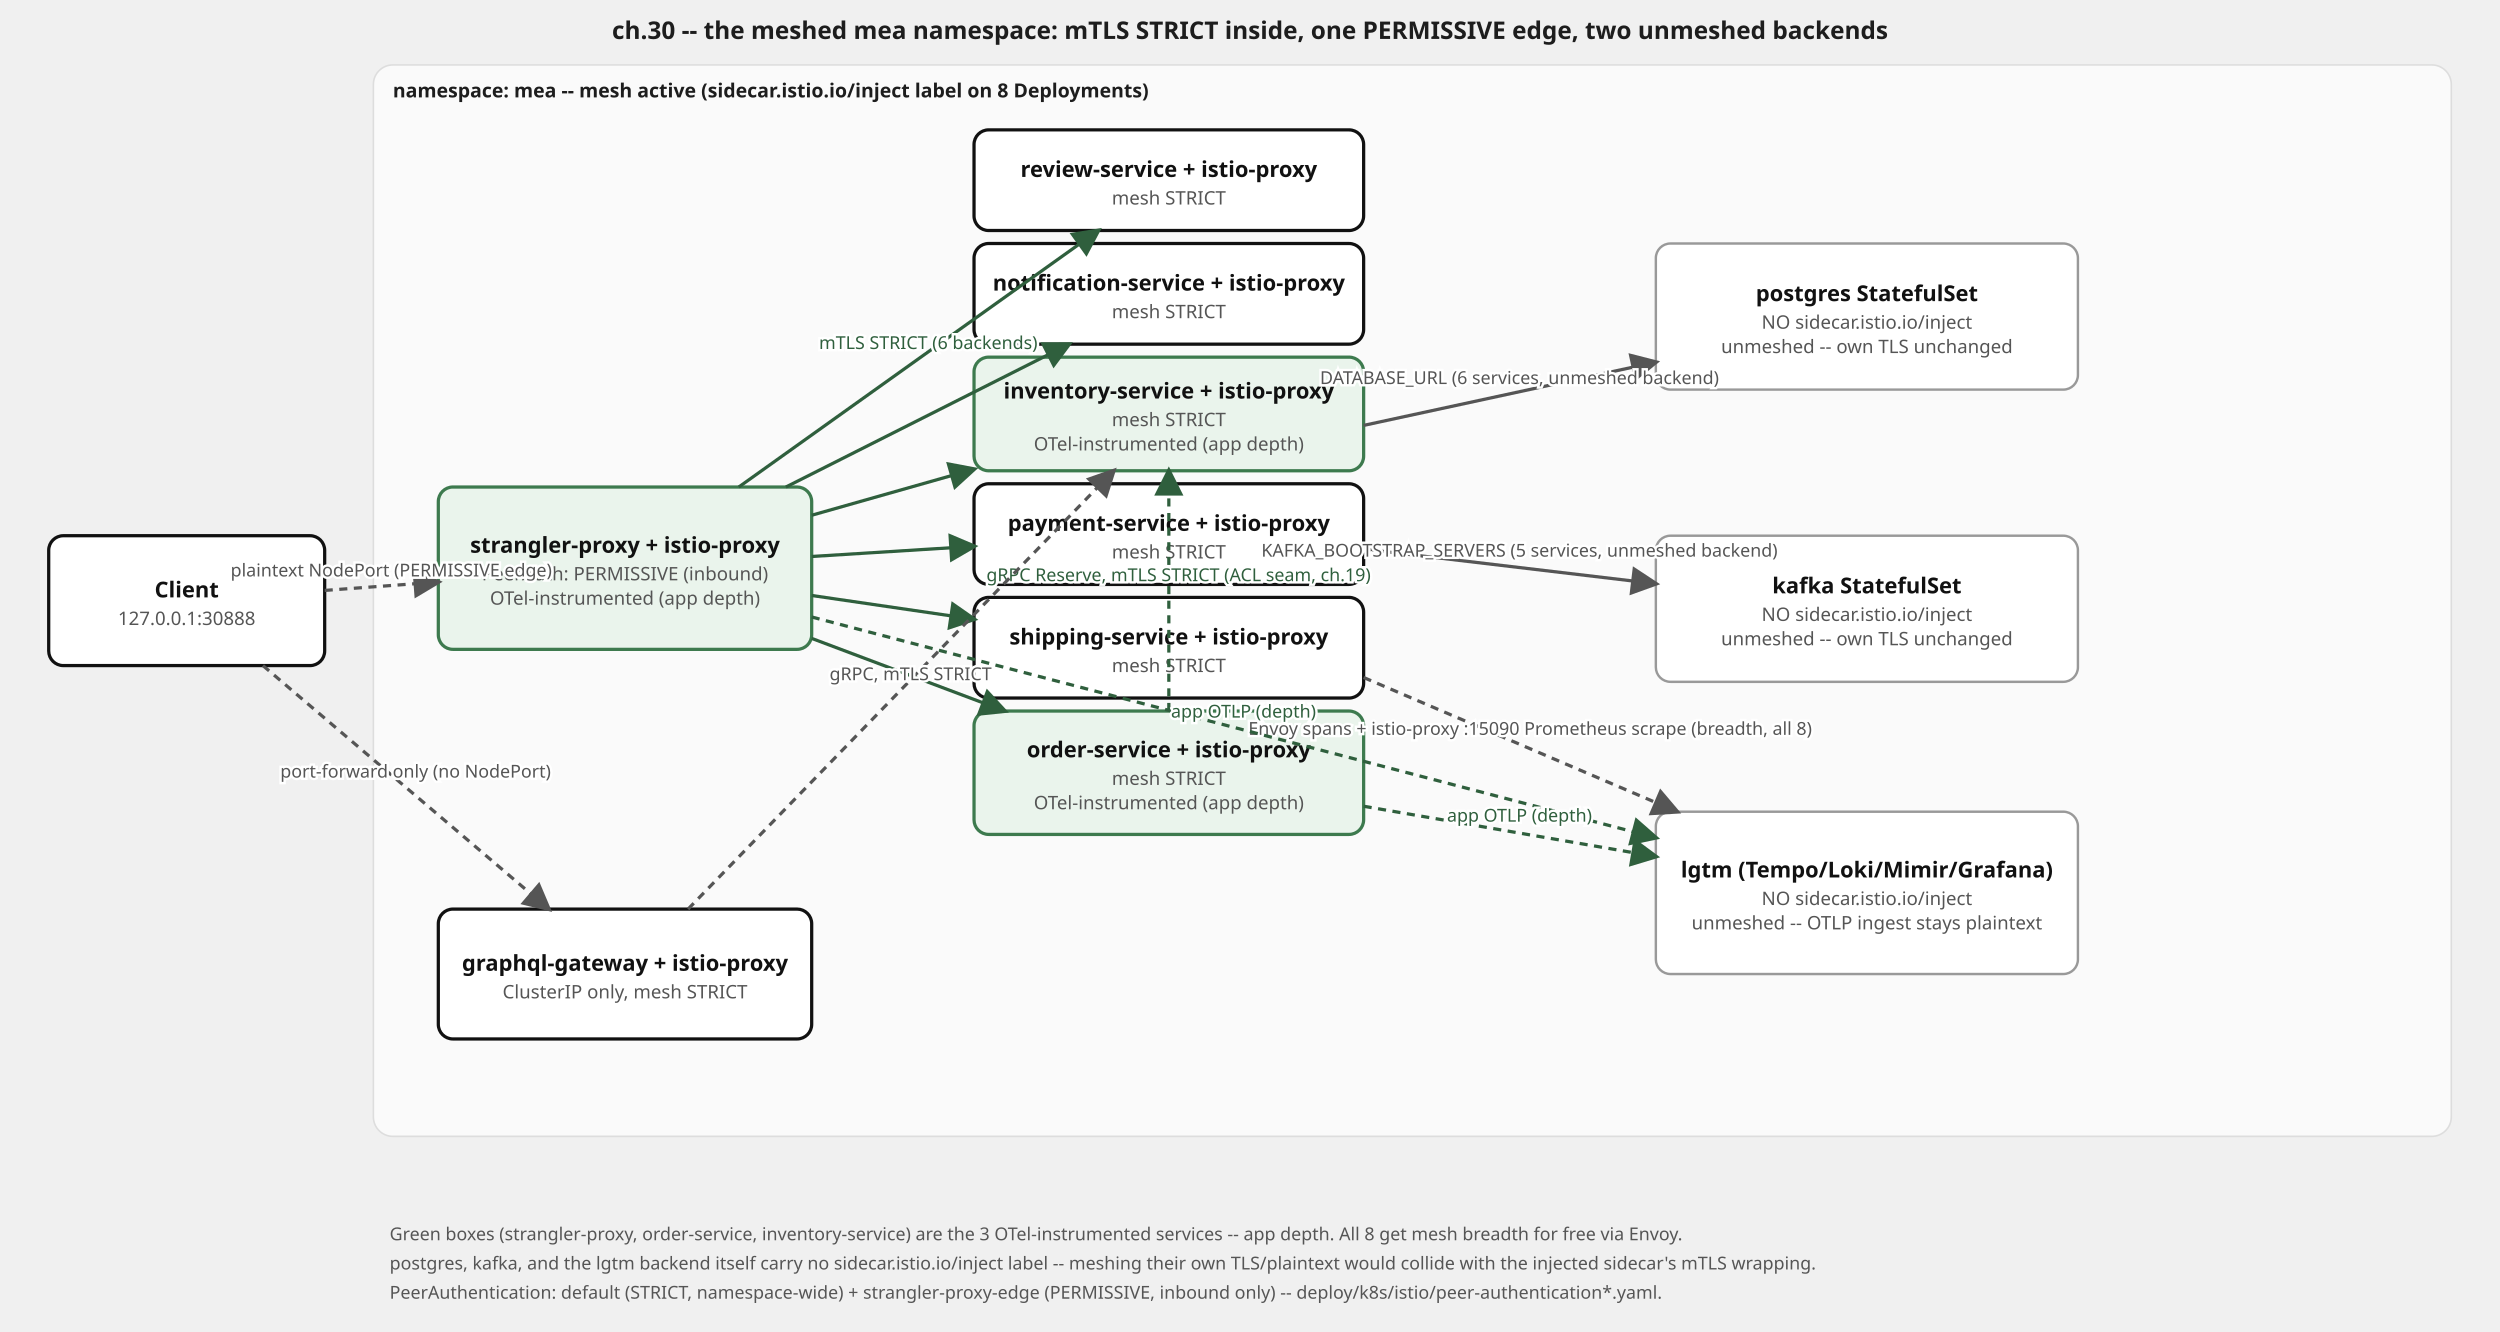
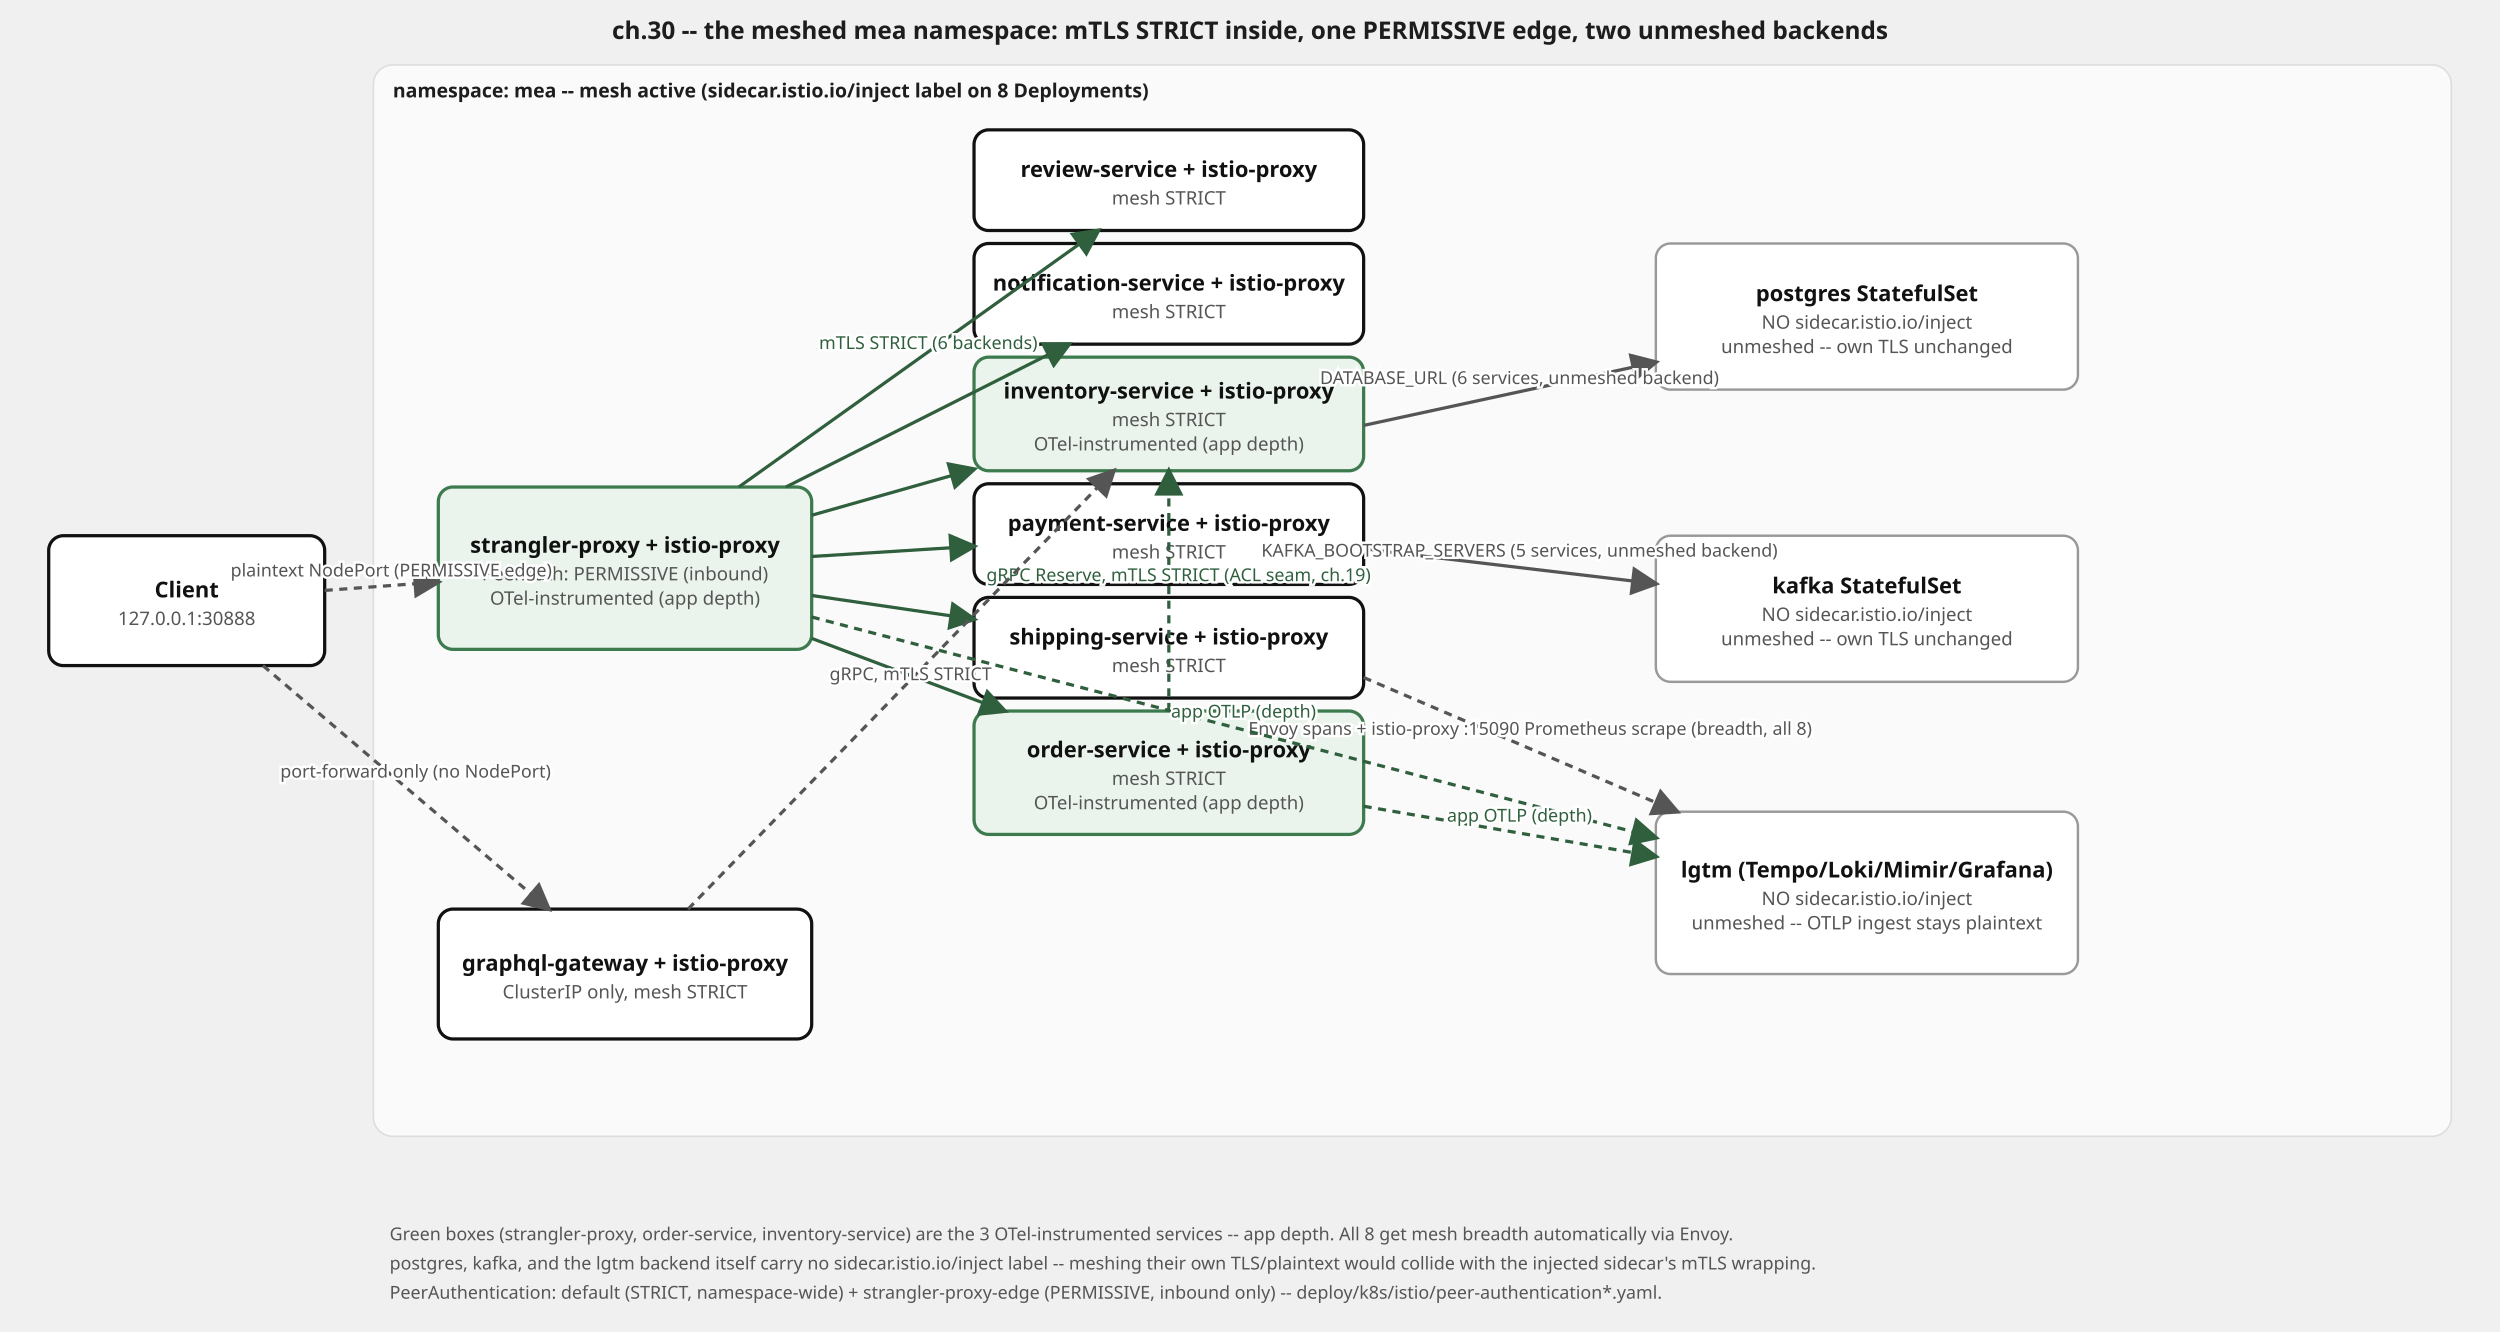
<svg xmlns="http://www.w3.org/2000/svg" viewBox="0 0 1540 820" font-family="'Red Hat Text', system-ui, sans-serif" role="img">
  <defs>
    <marker id="a" viewBox="0 0 10 10" refX="8.5" refY="5" markerWidth="9" markerHeight="9" orient="auto-start-reverse">
      <path d="M0,0 L10,5 L0,10 z" fill="#555" />
    </marker>
    <marker id="am" viewBox="0 0 10 10" refX="8.5" refY="5" markerWidth="9" markerHeight="9" orient="auto-start-reverse">
      <path d="M0,0 L10,5 L0,10 z" fill="#2f5f3d" />
    </marker>
  </defs>
  <rect x="230" y="40" width="1280" height="660" rx="12" fill="#fafafa" stroke="#ddd" />
  <text x="242" y="60" font-size="12" font-weight="700" fill="#1d1d1d">namespace: mea -- mesh active (sidecar.istio.io/inject label on 8 Deployments)</text>
  <rect x="30" y="330" width="170" height="80" rx="9" fill="#ffffff" stroke="#111111" stroke-width="2" />
  <text x="115.0" y="368.0" font-size="13.5" font-weight="700" fill="#111111" text-anchor="middle">Client</text>
  <text x="115.0" y="385.0" font-size="11.5" fill="#555555" text-anchor="middle">127.0.0.1:30888</text>
  <rect x="270" y="300" width="230" height="100" rx="9" fill="#eaf4ec" stroke="#3d7a4e" stroke-width="2" />
  <text x="385.0" y="340.5" font-size="13.5" font-weight="700" fill="#111111" text-anchor="middle">strangler-proxy + istio-proxy</text>
  <text x="385.0" y="357.5" font-size="11.5" fill="#555555" text-anchor="middle">PeerAuth: PERMISSIVE (inbound)</text>
  <text x="385.0" y="372.5" font-size="11.5" fill="#555555" text-anchor="middle">OTel-instrumented (app depth)</text>
  <rect x="270" y="560" width="230" height="80" rx="9" fill="#ffffff" stroke="#111111" stroke-width="2" />
  <text x="385.0" y="598.0" font-size="13.5" font-weight="700" fill="#111111" text-anchor="middle">graphql-gateway + istio-proxy</text>
  <text x="385.0" y="615.0" font-size="11.5" fill="#555555" text-anchor="middle">ClusterIP only, mesh STRICT</text>
  <rect x="1020" y="150" width="260" height="90" rx="9" fill="#ffffff" stroke="#999999" stroke-width="1.5" />
  <text x="1150.0" y="185.5" font-size="13.5" font-weight="700" fill="#111111" text-anchor="middle">postgres StatefulSet</text>
  <text x="1150.0" y="202.5" font-size="11.5" fill="#555555" text-anchor="middle">NO sidecar.istio.io/inject</text>
  <text x="1150.0" y="217.5" font-size="11.5" fill="#555555" text-anchor="middle">unmeshed -- own TLS unchanged</text>
  <rect x="1020" y="330" width="260" height="90" rx="9" fill="#ffffff" stroke="#999999" stroke-width="1.5" />
  <text x="1150.0" y="365.5" font-size="13.5" font-weight="700" fill="#111111" text-anchor="middle">kafka StatefulSet</text>
  <text x="1150.0" y="382.5" font-size="11.5" fill="#555555" text-anchor="middle">NO sidecar.istio.io/inject</text>
  <text x="1150.0" y="397.5" font-size="11.5" fill="#555555" text-anchor="middle">unmeshed -- own TLS unchanged</text>
  <rect x="1020" y="500" width="260" height="100" rx="9" fill="#ffffff" stroke="#999999" stroke-width="1.5" />
  <text x="1150.0" y="540.5" font-size="13.5" font-weight="700" fill="#111111" text-anchor="middle">lgtm (Tempo/Loki/Mimir/Grafana)</text>
  <text x="1150.0" y="557.5" font-size="11.5" fill="#555555" text-anchor="middle">NO sidecar.istio.io/inject</text>
  <text x="1150.0" y="572.5" font-size="11.5" fill="#555555" text-anchor="middle">unmeshed -- OTLP ingest stays plaintext</text>
  <rect x="600" y="80" width="240" height="62" rx="9" fill="#ffffff" stroke="#111111" stroke-width="2" />
  <text x="720.0" y="109.0" font-size="13.5" font-weight="700" fill="#111111" text-anchor="middle">review-service + istio-proxy</text>
  <text x="720.0" y="126.0" font-size="11.5" fill="#555555" text-anchor="middle">mesh STRICT</text>
  <rect x="600" y="150" width="240" height="62" rx="9" fill="#ffffff" stroke="#111111" stroke-width="2" />
  <text x="720.0" y="179.0" font-size="13.5" font-weight="700" fill="#111111" text-anchor="middle">notification-service + istio-proxy</text>
  <text x="720.0" y="196.0" font-size="11.5" fill="#555555" text-anchor="middle">mesh STRICT</text>
  <rect x="600" y="220" width="240" height="70" rx="9" fill="#eaf4ec" stroke="#3d7a4e" stroke-width="2" />
  <text x="720.0" y="245.5" font-size="13.5" font-weight="700" fill="#111111" text-anchor="middle">inventory-service + istio-proxy</text>
  <text x="720.0" y="262.5" font-size="11.5" fill="#555555" text-anchor="middle">mesh STRICT</text>
  <text x="720.0" y="277.5" font-size="11.5" fill="#555555" text-anchor="middle">OTel-instrumented (app depth)</text>
  <rect x="600" y="298" width="240" height="62" rx="9" fill="#ffffff" stroke="#111111" stroke-width="2" />
  <text x="720.0" y="327.0" font-size="13.5" font-weight="700" fill="#111111" text-anchor="middle">payment-service + istio-proxy</text>
  <text x="720.0" y="344.0" font-size="11.5" fill="#555555" text-anchor="middle">mesh STRICT</text>
  <rect x="600" y="368" width="240" height="62" rx="9" fill="#ffffff" stroke="#111111" stroke-width="2" />
  <text x="720.0" y="397.0" font-size="13.5" font-weight="700" fill="#111111" text-anchor="middle">shipping-service + istio-proxy</text>
  <text x="720.0" y="414.0" font-size="11.5" fill="#555555" text-anchor="middle">mesh STRICT</text>
  <rect x="600" y="438" width="240" height="76" rx="9" fill="#eaf4ec" stroke="#3d7a4e" stroke-width="2" />
  <text x="720.0" y="466.5" font-size="13.5" font-weight="700" fill="#111111" text-anchor="middle">order-service + istio-proxy</text>
  <text x="720.0" y="483.5" font-size="11.5" fill="#555555" text-anchor="middle">mesh STRICT</text>
  <text x="720.0" y="498.5" font-size="11.5" fill="#555555" text-anchor="middle">OTel-instrumented (app depth)</text>
  <path d="M200.0,363.704 L270.0,358.519" fill="none" stroke="#555" stroke-width="2" stroke-dasharray="5 4" marker-end="url(#a)" />
  <text x="241.0" y="355.111" font-size="11" fill="#ffffff" stroke="#ffffff" stroke-width="3" paint-order="stroke" text-anchor="middle">plaintext NodePort (PERMISSIVE edge)</text>
  <text x="241.0" y="355.111" font-size="11" fill="#555" text-anchor="middle">plaintext NodePort (PERMISSIVE edge)</text>
  <path d="M161.957,410.0 L338.043,560.0" fill="none" stroke="#555" stroke-width="2" stroke-dasharray="5 4" marker-end="url(#a)" />
  <text x="256.0" y="479.0" font-size="11" fill="#ffffff" stroke="#ffffff" stroke-width="3" paint-order="stroke" text-anchor="middle">port-forward only (no NodePort)</text>
  <text x="256.0" y="479.0" font-size="11" fill="#555" text-anchor="middle">port-forward only (no NodePort)</text>
  <path d="M455.084,300.0 L676.548,142.0" fill="none" stroke="#2f5f3d" stroke-width="2" marker-end="url(#am)" />
  <text x="571.816" y="215.0" font-size="11" fill="#ffffff" stroke="#ffffff" stroke-width="3" paint-order="stroke" text-anchor="middle">mTLS STRICT (6 backends)</text>
  <text x="571.816" y="215.0" font-size="11" fill="#2f5f3d" text-anchor="middle">mTLS STRICT (6 backends)</text>
  <path d="M484.112,300.0 L658.55,212.0" fill="none" stroke="#2f5f3d" stroke-width="2" marker-end="url(#am)" />
  <path d="M500.0,317.388 L600.0,289.03" fill="none" stroke="#2f5f3d" stroke-width="2" marker-end="url(#am)" />
  <path d="M500.0,342.791 L600.0,336.522" fill="none" stroke="#2f5f3d" stroke-width="2" marker-end="url(#am)" />
  <path d="M500.0,366.821 L600.0,381.448" fill="none" stroke="#2f5f3d" stroke-width="2" marker-end="url(#am)" />
  <path d="M500.0,393.254 L618.968,438.0" fill="none" stroke="#2f5f3d" stroke-width="2" marker-end="url(#am)" />
  <path d="M720.0,438.0 L720.0,290.0" fill="none" stroke="#2f5f3d" stroke-width="2" stroke-dasharray="5 4" marker-end="url(#am)" />
  <text x="726.0" y="358.0" font-size="11" fill="#ffffff" stroke="#ffffff" stroke-width="3" paint-order="stroke" text-anchor="middle">gRPC Reserve, mTLS STRICT (ACL seam, ch.19)</text>
  <text x="726.0" y="358.0" font-size="11" fill="#2f5f3d" text-anchor="middle">gRPC Reserve, mTLS STRICT (ACL seam, ch.19)</text>
  <path d="M423.841,560.0 L686.014,290.0" fill="none" stroke="#555" stroke-width="2" stroke-dasharray="5 4" marker-end="url(#a)" />
  <text x="560.928" y="419.0" font-size="11" fill="#ffffff" stroke="#ffffff" stroke-width="3" paint-order="stroke" text-anchor="middle">gRPC, mTLS STRICT</text>
  <text x="560.928" y="419.0" font-size="11" fill="#555" text-anchor="middle">gRPC, mTLS STRICT</text>
  <path d="M840.0,262.047 L1020.0,223.116" fill="none" stroke="#555" stroke-width="2" marker-end="url(#a)" />
  <text x="936.0" y="236.581" font-size="11" fill="#ffffff" stroke="#ffffff" stroke-width="3" paint-order="stroke" text-anchor="middle">DATABASE_URL (6 services, unmeshed backend)</text>
  <text x="936.0" y="236.581" font-size="11" fill="#555" text-anchor="middle">DATABASE_URL (6 services, unmeshed backend)</text>
  <path d="M840.0,338.233 L1020.0,359.581" fill="none" stroke="#555" stroke-width="2" marker-end="url(#a)" />
  <text x="936.0" y="342.907" font-size="11" fill="#ffffff" stroke="#ffffff" stroke-width="3" paint-order="stroke" text-anchor="middle">KAFKA_BOOTSTRAP_SERVERS (5 services, unmeshed backend)</text>
  <text x="936.0" y="342.907" font-size="11" fill="#555" text-anchor="middle">KAFKA_BOOTSTRAP_SERVERS (5 services, unmeshed backend)</text>
  <path d="M840.0,417.349 L1033.152,500.0" fill="none" stroke="#555" stroke-width="2" stroke-dasharray="5 4" marker-end="url(#a)" />
  <text x="942.576" y="452.674" font-size="11" fill="#ffffff" stroke="#ffffff" stroke-width="3" paint-order="stroke" text-anchor="middle">Envoy spans + istio-proxy :15090 Prometheus scrape (breadth, all 8)</text>
  <text x="942.576" y="452.674" font-size="11" fill="#555" text-anchor="middle">Envoy spans + istio-proxy :15090 Prometheus scrape (breadth, all 8)</text>
  <path d="M500.0,380.065 L1020.0,516.013" fill="none" stroke="#2f5f3d" stroke-width="2" stroke-dasharray="5 4" marker-end="url(#am)" />
  <text x="766.0" y="442.039" font-size="11" fill="#ffffff" stroke="#ffffff" stroke-width="3" paint-order="stroke" text-anchor="middle">app OTLP (depth)</text>
  <text x="766.0" y="442.039" font-size="11" fill="#2f5f3d" text-anchor="middle">app OTLP (depth)</text>
  <path d="M840.0,496.651 L1020.0,527.628" fill="none" stroke="#2f5f3d" stroke-width="2" stroke-dasharray="5 4" marker-end="url(#am)" />
  <text x="936.0" y="506.14" font-size="11" fill="#ffffff" stroke="#ffffff" stroke-width="3" paint-order="stroke" text-anchor="middle">app OTLP (depth)</text>
  <text x="936.0" y="506.14" font-size="11" fill="#2f5f3d" text-anchor="middle">app OTLP (depth)</text>
  <text x="770.0" y="24" font-size="15" fill="#1d1d1d" text-anchor="middle" font-weight="700">ch.30 -- the meshed mea namespace: mTLS STRICT inside, one PERMISSIVE edge, two unmeshed backends</text>
-   <text x="240" y="764" font-size="11" fill="#555555" text-anchor="start">Green boxes (strangler-proxy, order-service, inventory-service) are the 3 OTel-instrumented services -- app depth. All 8 get mesh breadth for free via Envoy.</text>
+   <text x="240" y="764" font-size="11" fill="#555555" text-anchor="start">Green boxes (strangler-proxy, order-service, inventory-service) are the 3 OTel-instrumented services -- app depth. All 8 get mesh breadth automatically via Envoy.</text>
  <text x="240" y="782" font-size="11" fill="#555555" text-anchor="start">postgres, kafka, and the lgtm backend itself carry no sidecar.istio.io/inject label -- meshing their own TLS/plaintext would collide with the injected sidecar's mTLS wrapping.</text>
  <text x="240" y="800" font-size="11" fill="#555555" text-anchor="start">PeerAuthentication: default (STRICT, namespace-wide) + strangler-proxy-edge (PERMISSIVE, inbound only) -- deploy/k8s/istio/peer-authentication*.yaml.</text>
</svg>
